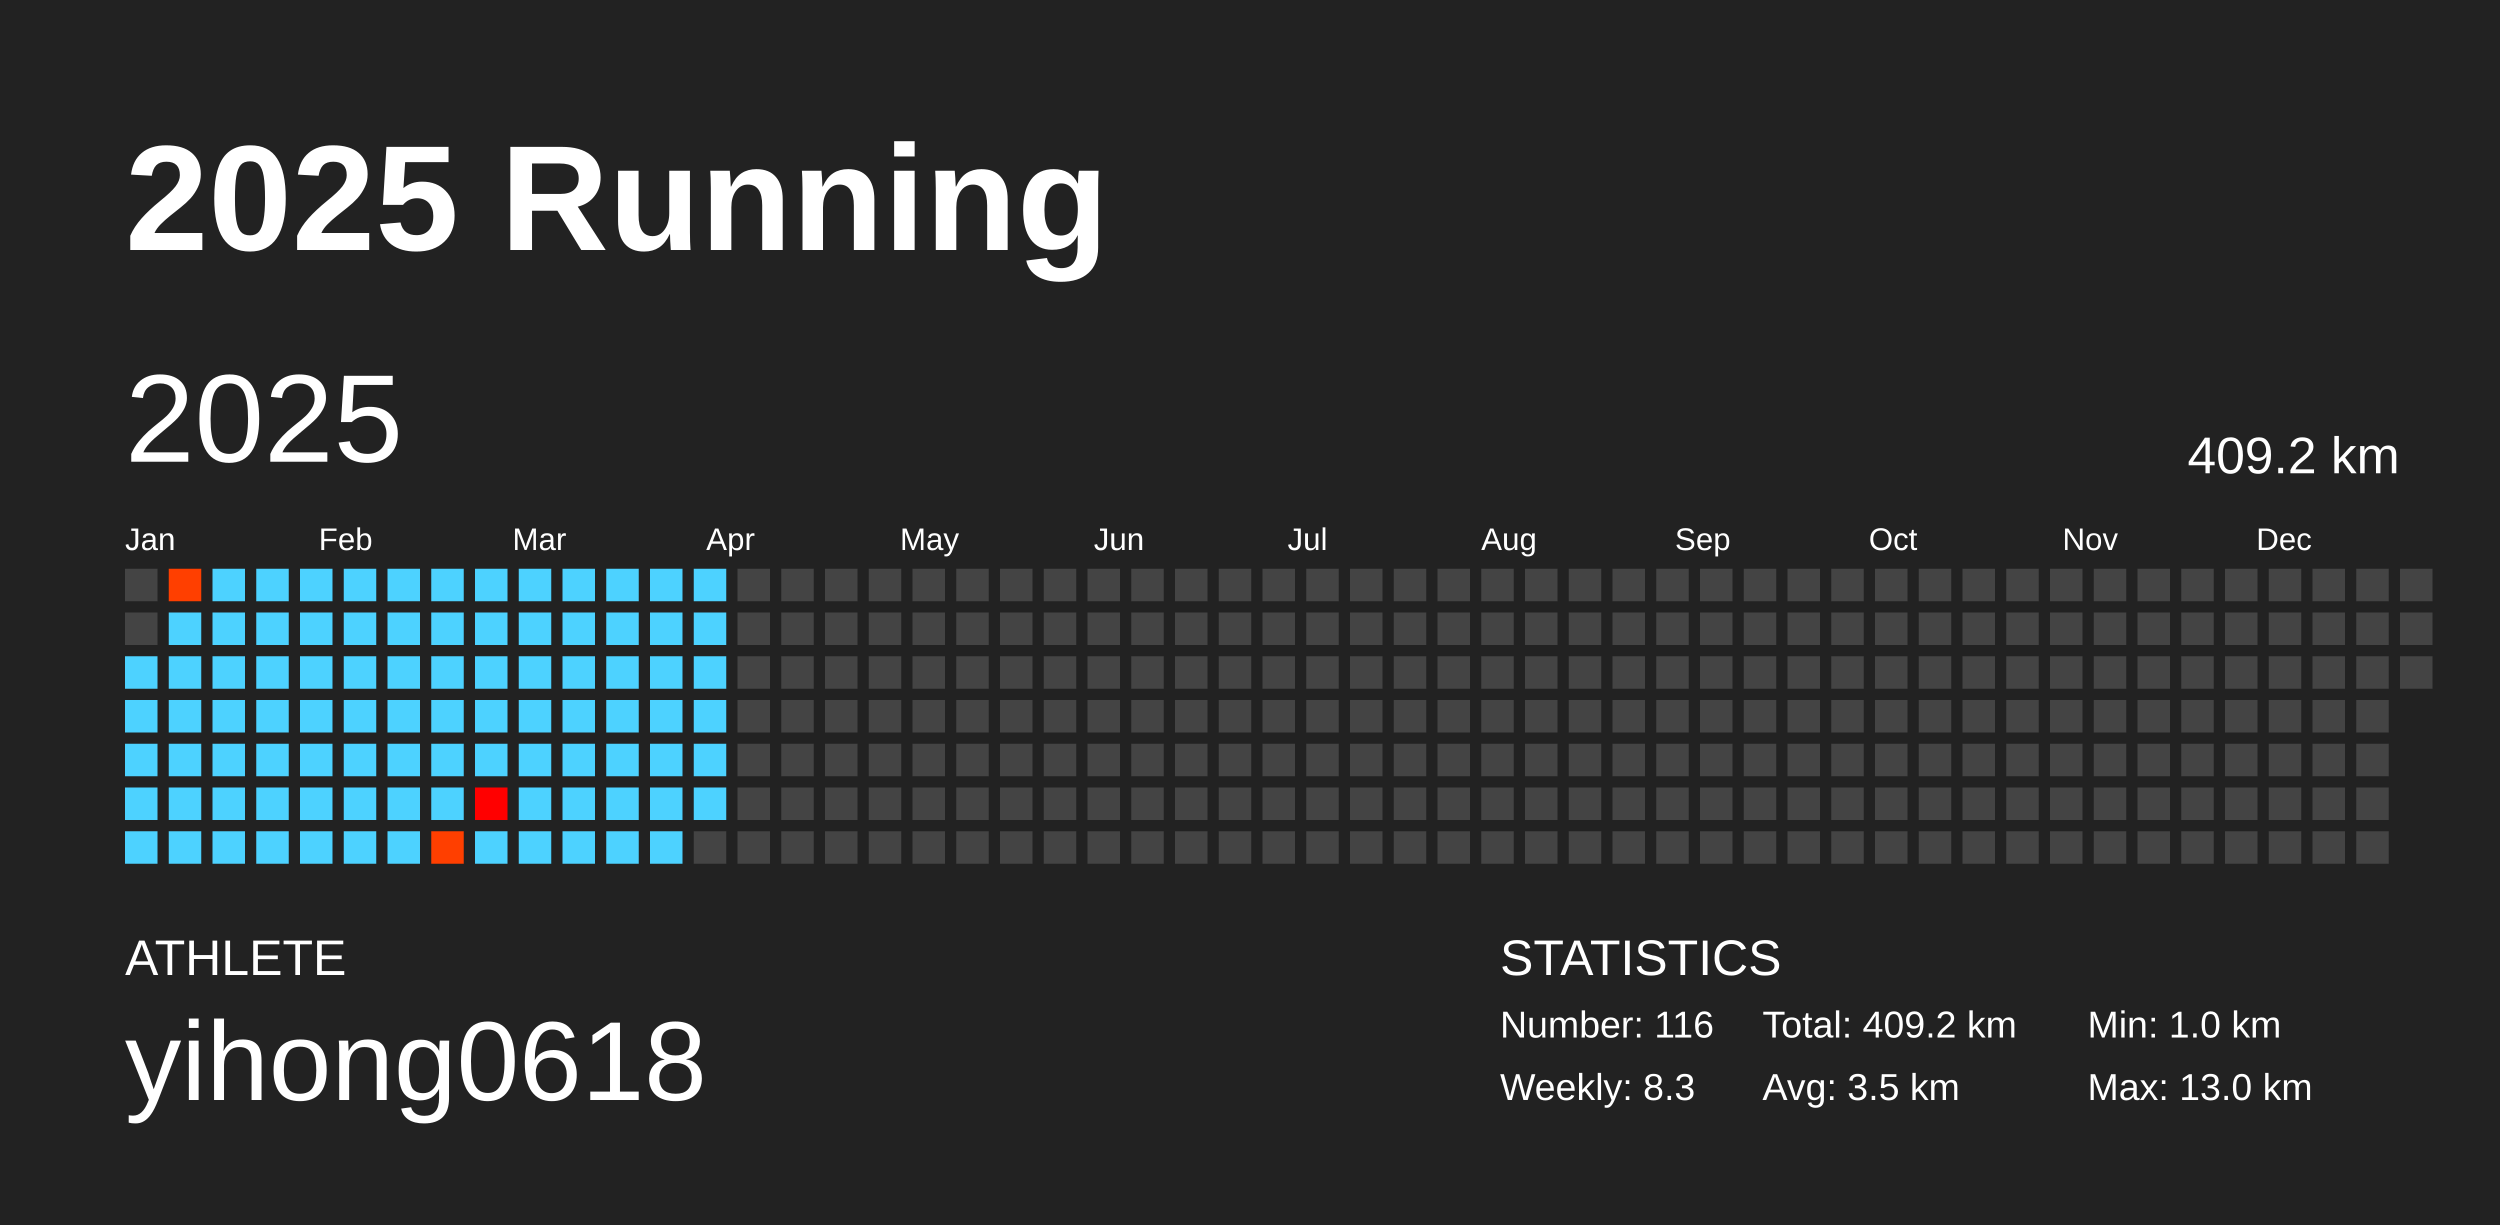
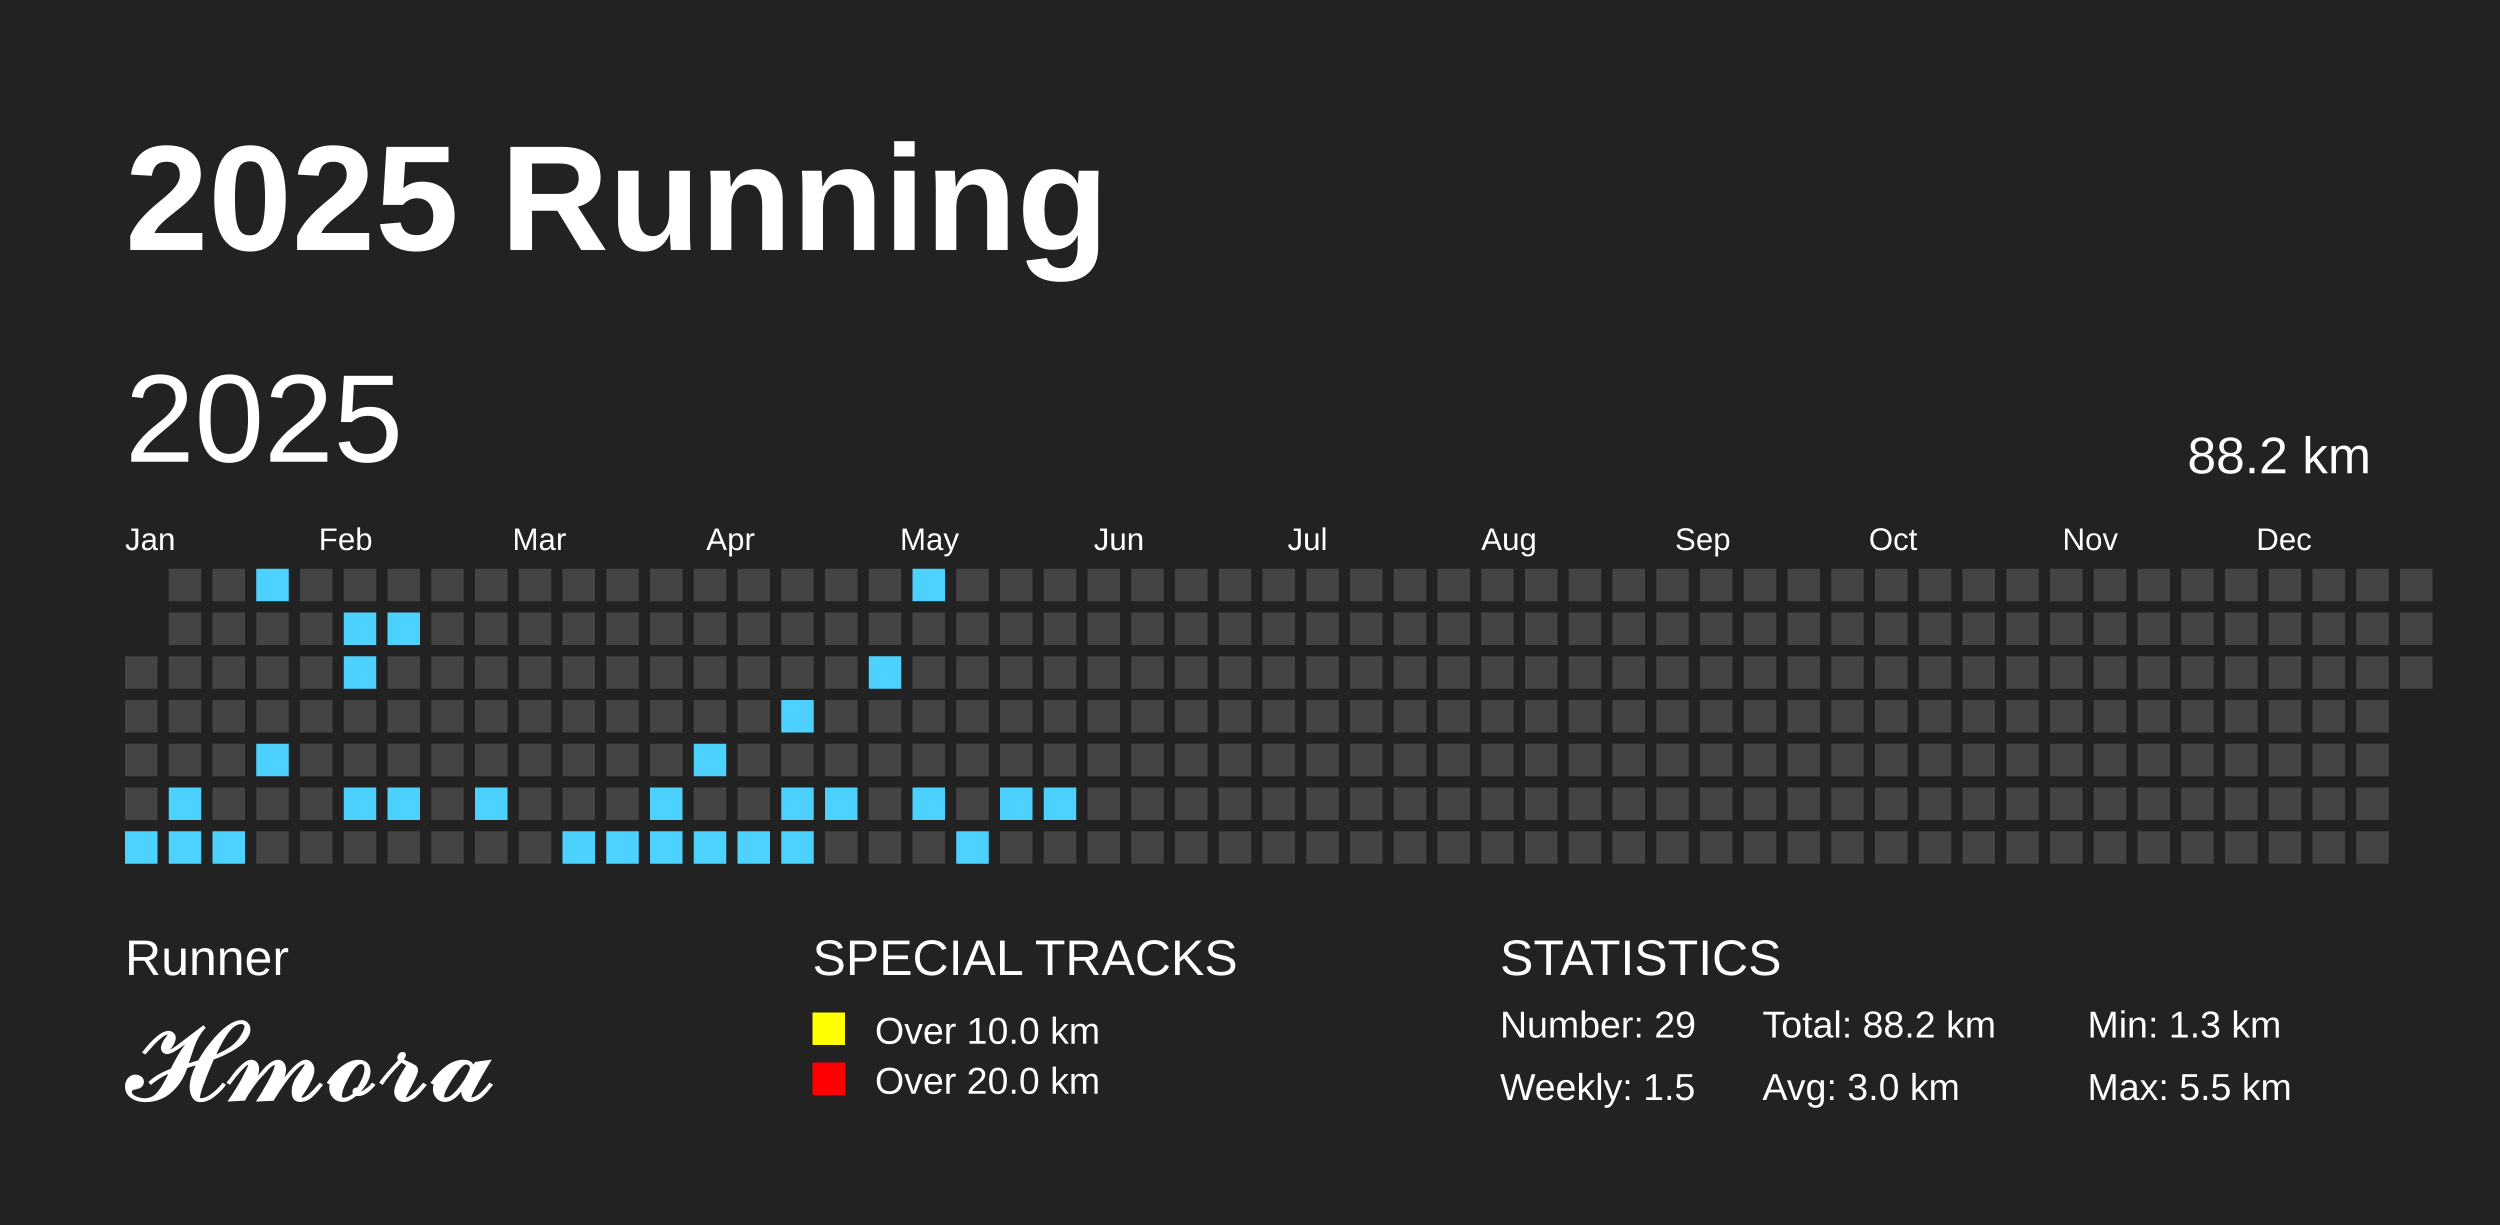
<svg xmlns="http://www.w3.org/2000/svg" baseProfile="full" height="98mm" version="1.1" viewBox="0,0,200,98" width="200mm">
  <defs />
  <rect fill="#222222" height="98" width="200" x="0" y="0" />
  <text fill="#FFFFFF" style="font-size:12px; font-family:Arial; font-weight:bold;" x="10" y="20">2025 Running</text>
-   <text fill="#FFFFFF" style="font-size:4px; font-family:Arial" x="10" y="78">ATHLETE</text>
-   <text fill="#FFFFFF" style="font-size:9px; font-family:Arial" x="10" y="88">yihong0618</text>
+   <text fill="#FFFFFF" style="font-size:4px; font-family:Arial" x="10" y="78">Runner</text>
+   <text fill="#FFFFFF" style="font-size:9px; font-family:Arial" x="10" y="88">𝓗𝓶𝓸𝓻𝓪</text>
+   <text fill="#FFFFFF" style="font-size:4px; font-family:Arial" x="65" y="78">SPECIAL TRACKS</text>
+   <rect fill="yellow" height="2.6" width="2.6" x="65" y="81" />
+   <text fill="#FFFFFF" style="font-size:3px; font-family:Arial" x="70" y="83.5">Over 10.0 km</text>
+   <rect fill="red" height="2.6" width="2.6" x="65" y="85" />
+   <text fill="#FFFFFF" style="font-size:3px; font-family:Arial" x="70" y="87.5">Over 20.0 km</text>
  <text fill="#FFFFFF" style="font-size:4px; font-family:Arial" x="120" y="78">STATISTICS</text>
-   <text fill="#FFFFFF" style="font-size:3px; font-family:Arial" x="120" y="83">Number: 116</text>
-   <text fill="#FFFFFF" style="font-size:3px; font-family:Arial" x="120" y="88">Weekly: 8.3</text>
-   <text fill="#FFFFFF" style="font-size:3px; font-family:Arial" x="141" y="83">Total: 409.2 km</text>
-   <text fill="#FFFFFF" style="font-size:3px; font-family:Arial" x="141" y="88">Avg: 3.5 km</text>
-   <text fill="#FFFFFF" style="font-size:3px; font-family:Arial" x="167" y="83">Min: 1.0 km</text>
-   <text fill="#FFFFFF" style="font-size:3px; font-family:Arial" x="167" y="88">Max: 13.0 km</text>
+   <text fill="#FFFFFF" style="font-size:3px; font-family:Arial" x="120" y="83">Number: 29</text>
+   <text fill="#FFFFFF" style="font-size:3px; font-family:Arial" x="120" y="88">Weekly: 1.5</text>
+   <text fill="#FFFFFF" style="font-size:3px; font-family:Arial" x="141" y="83">Total: 88.2 km</text>
+   <text fill="#FFFFFF" style="font-size:3px; font-family:Arial" x="141" y="88">Avg: 3.0 km</text>
+   <text fill="#FFFFFF" style="font-size:3px; font-family:Arial" x="167" y="83">Min: 1.3 km</text>
+   <text fill="#FFFFFF" style="font-size:3px; font-family:Arial" x="167" y="88">Max: 5.5 km</text>
  <text dominant-baseline="hanging" fill="#FFFFFF" style="font-size:10.0px; font-family:Arial;" x="10" y="30">2025</text>
-   <text dominant-baseline="hanging" fill="#FFFFFF" style="font-size:4.125px; font-family:Arial;" x="175" y="35">409.2 km</text>
+   <text dominant-baseline="hanging" fill="#FFFFFF" style="font-size:4.125px; font-family:Arial;" x="175" y="35">88.2 km</text>
  <text fill="#FFFFFF" style="font-size:2.5px; font-family:Arial" x="10.0" y="44">Jan</text>
  <text fill="#FFFFFF" style="font-size:2.5px; font-family:Arial" x="25.5" y="44">Feb</text>
  <text fill="#FFFFFF" style="font-size:2.5px; font-family:Arial" x="41.0" y="44">Mar</text>
  <text fill="#FFFFFF" style="font-size:2.5px; font-family:Arial" x="56.5" y="44">Apr</text>
  <text fill="#FFFFFF" style="font-size:2.5px; font-family:Arial" x="72.0" y="44">May</text>
  <text fill="#FFFFFF" style="font-size:2.5px; font-family:Arial" x="87.5" y="44">Jun</text>
  <text fill="#FFFFFF" style="font-size:2.5px; font-family:Arial" x="103.0" y="44">Jul</text>
  <text fill="#FFFFFF" style="font-size:2.5px; font-family:Arial" x="118.5" y="44">Aug</text>
  <text fill="#FFFFFF" style="font-size:2.5px; font-family:Arial" x="134.0" y="44">Sep</text>
  <text fill="#FFFFFF" style="font-size:2.5px; font-family:Arial" x="149.5" y="44">Oct</text>
  <text fill="#FFFFFF" style="font-size:2.5px; font-family:Arial" x="165.0" y="44">Nov</text>
  <text fill="#FFFFFF" style="font-size:2.5px; font-family:Arial" x="180.5" y="44">Dec</text>
-   <rect fill="#444444" height="2.6" width="2.6" x="10.0" y="45.5" />
-   <rect fill="#444444" height="2.6" width="2.6" x="10.0" y="49.0" />
-   <rect fill="#4dd2ff" height="2.6" width="2.6" x="10.0" y="52.5" />
-   <rect fill="#4dd2ff" height="2.6" width="2.6" x="10.0" y="56.0" />
-   <rect fill="#4dd2ff" height="2.6" width="2.6" x="10.0" y="59.5" />
-   <rect fill="#4dd2ff" height="2.6" width="2.6" x="10.0" y="63.0" />
-   <rect fill="#4dd2ff" height="2.6" width="2.6" x="10.0" y="66.5" />
-   <rect fill="#ff3f00" height="2.6" width="2.6" x="13.5" y="45.5" />
-   <rect fill="#4dd2ff" height="2.6" width="2.6" x="13.5" y="49.0" />
-   <rect fill="#4dd2ff" height="2.6" width="2.6" x="13.5" y="52.5" />
-   <rect fill="#4dd2ff" height="2.6" width="2.6" x="13.5" y="56.0" />
-   <rect fill="#4dd2ff" height="2.6" width="2.6" x="13.5" y="59.5" />
-   <rect fill="#4dd2ff" height="2.6" width="2.6" x="13.5" y="63.0" />
-   <rect fill="#4dd2ff" height="2.6" width="2.6" x="13.5" y="66.5" />
-   <rect fill="#4dd2ff" height="2.6" width="2.6" x="17.0" y="45.5" />
-   <rect fill="#4dd2ff" height="2.6" width="2.6" x="17.0" y="49.0" />
-   <rect fill="#4dd2ff" height="2.6" width="2.6" x="17.0" y="52.5" />
-   <rect fill="#4dd2ff" height="2.6" width="2.6" x="17.0" y="56.0" />
-   <rect fill="#4dd2ff" height="2.6" width="2.6" x="17.0" y="59.5" />
-   <rect fill="#4dd2ff" height="2.6" width="2.6" x="17.0" y="63.0" />
-   <rect fill="#4dd2ff" height="2.6" width="2.6" x="17.0" y="66.5" />
-   <rect fill="#4dd2ff" height="2.6" width="2.6" x="20.5" y="45.5" />
-   <rect fill="#4dd2ff" height="2.6" width="2.6" x="20.5" y="49.0" />
-   <rect fill="#4dd2ff" height="2.6" width="2.6" x="20.5" y="52.5" />
-   <rect fill="#4dd2ff" height="2.6" width="2.6" x="20.5" y="56.0" />
-   <rect fill="#4dd2ff" height="2.6" width="2.6" x="20.5" y="59.5" />
-   <rect fill="#4dd2ff" height="2.6" width="2.6" x="20.5" y="63.0" />
-   <rect fill="#4dd2ff" height="2.6" width="2.6" x="20.5" y="66.5" />
-   <rect fill="#4dd2ff" height="2.6" width="2.6" x="24.0" y="45.5" />
-   <rect fill="#4dd2ff" height="2.6" width="2.6" x="24.0" y="49.0" />
-   <rect fill="#4dd2ff" height="2.6" width="2.6" x="24.0" y="52.5" />
-   <rect fill="#4dd2ff" height="2.6" width="2.6" x="24.0" y="56.0" />
-   <rect fill="#4dd2ff" height="2.6" width="2.6" x="24.0" y="59.5" />
-   <rect fill="#4dd2ff" height="2.6" width="2.6" x="24.0" y="63.0" />
-   <rect fill="#4dd2ff" height="2.6" width="2.6" x="24.0" y="66.5" />
-   <rect fill="#4dd2ff" height="2.6" width="2.6" x="27.5" y="45.5" />
-   <rect fill="#4dd2ff" height="2.6" width="2.6" x="27.5" y="49.0" />
-   <rect fill="#4dd2ff" height="2.6" width="2.6" x="27.5" y="52.5" />
-   <rect fill="#4dd2ff" height="2.6" width="2.6" x="27.5" y="56.0" />
-   <rect fill="#4dd2ff" height="2.6" width="2.6" x="27.5" y="59.5" />
-   <rect fill="#4dd2ff" height="2.6" width="2.6" x="27.5" y="63.0" />
-   <rect fill="#4dd2ff" height="2.6" width="2.6" x="27.5" y="66.5" />
-   <rect fill="#4dd2ff" height="2.6" width="2.6" x="31.0" y="45.5" />
-   <rect fill="#4dd2ff" height="2.6" width="2.6" x="31.0" y="49.0" />
-   <rect fill="#4dd2ff" height="2.6" width="2.6" x="31.0" y="52.5" />
-   <rect fill="#4dd2ff" height="2.6" width="2.6" x="31.0" y="56.0" />
-   <rect fill="#4dd2ff" height="2.6" width="2.6" x="31.0" y="59.5" />
-   <rect fill="#4dd2ff" height="2.6" width="2.6" x="31.0" y="63.0" />
-   <rect fill="#4dd2ff" height="2.6" width="2.6" x="31.0" y="66.5" />
-   <rect fill="#4dd2ff" height="2.6" width="2.6" x="34.5" y="45.5" />
-   <rect fill="#4dd2ff" height="2.6" width="2.6" x="34.5" y="49.0" />
-   <rect fill="#4dd2ff" height="2.6" width="2.6" x="34.5" y="52.5" />
-   <rect fill="#4dd2ff" height="2.6" width="2.6" x="34.5" y="56.0" />
-   <rect fill="#4dd2ff" height="2.6" width="2.6" x="34.5" y="59.5" />
-   <rect fill="#4dd2ff" height="2.6" width="2.6" x="34.5" y="63.0" />
-   <rect fill="#ff3f00" height="2.6" width="2.6" x="34.5" y="66.5" />
-   <rect fill="#4dd2ff" height="2.6" width="2.6" x="38.0" y="45.5" />
-   <rect fill="#4dd2ff" height="2.6" width="2.6" x="38.0" y="49.0" />
-   <rect fill="#4dd2ff" height="2.6" width="2.6" x="38.0" y="52.5" />
-   <rect fill="#4dd2ff" height="2.6" width="2.6" x="38.0" y="56.0" />
-   <rect fill="#4dd2ff" height="2.6" width="2.6" x="38.0" y="59.5" />
-   <rect fill="#ff0000" height="2.6" width="2.6" x="38.0" y="63.0" />
-   <rect fill="#4dd2ff" height="2.6" width="2.6" x="38.0" y="66.5" />
-   <rect fill="#4dd2ff" height="2.6" width="2.6" x="41.5" y="45.5" />
-   <rect fill="#4dd2ff" height="2.6" width="2.6" x="41.5" y="49.0" />
-   <rect fill="#4dd2ff" height="2.6" width="2.6" x="41.5" y="52.5" />
-   <rect fill="#4dd2ff" height="2.6" width="2.6" x="41.5" y="56.0" />
-   <rect fill="#4dd2ff" height="2.6" width="2.6" x="41.5" y="59.5" />
-   <rect fill="#4dd2ff" height="2.6" width="2.6" x="41.5" y="63.0" />
-   <rect fill="#4dd2ff" height="2.6" width="2.6" x="41.5" y="66.5" />
-   <rect fill="#4dd2ff" height="2.6" width="2.6" x="45.0" y="45.5" />
-   <rect fill="#4dd2ff" height="2.6" width="2.6" x="45.0" y="49.0" />
-   <rect fill="#4dd2ff" height="2.6" width="2.6" x="45.0" y="52.5" />
-   <rect fill="#4dd2ff" height="2.6" width="2.6" x="45.0" y="56.0" />
-   <rect fill="#4dd2ff" height="2.6" width="2.6" x="45.0" y="59.5" />
-   <rect fill="#4dd2ff" height="2.6" width="2.6" x="45.0" y="63.0" />
-   <rect fill="#4dd2ff" height="2.6" width="2.6" x="45.0" y="66.5" />
-   <rect fill="#4dd2ff" height="2.6" width="2.6" x="48.5" y="45.5" />
-   <rect fill="#4dd2ff" height="2.6" width="2.6" x="48.5" y="49.0" />
-   <rect fill="#4dd2ff" height="2.6" width="2.6" x="48.5" y="52.5" />
-   <rect fill="#4dd2ff" height="2.6" width="2.6" x="48.5" y="56.0" />
-   <rect fill="#4dd2ff" height="2.6" width="2.6" x="48.5" y="59.5" />
-   <rect fill="#4dd2ff" height="2.6" width="2.6" x="48.5" y="63.0" />
-   <rect fill="#4dd2ff" height="2.6" width="2.6" x="48.5" y="66.5" />
-   <rect fill="#4dd2ff" height="2.6" width="2.6" x="52.0" y="45.5" />
-   <rect fill="#4dd2ff" height="2.6" width="2.6" x="52.0" y="49.0" />
-   <rect fill="#4dd2ff" height="2.6" width="2.6" x="52.0" y="52.5" />
-   <rect fill="#4dd2ff" height="2.6" width="2.6" x="52.0" y="56.0" />
-   <rect fill="#4dd2ff" height="2.6" width="2.6" x="52.0" y="59.5" />
-   <rect fill="#4dd2ff" height="2.6" width="2.6" x="52.0" y="63.0" />
-   <rect fill="#4dd2ff" height="2.6" width="2.6" x="52.0" y="66.5" />
-   <rect fill="#4dd2ff" height="2.6" width="2.6" x="55.5" y="45.5" />
-   <rect fill="#4dd2ff" height="2.6" width="2.6" x="55.5" y="49.0" />
-   <rect fill="#4dd2ff" height="2.6" width="2.6" x="55.5" y="52.5" />
-   <rect fill="#4dd2ff" height="2.6" width="2.6" x="55.5" y="56.0" />
-   <rect fill="#4dd2ff" height="2.6" width="2.6" x="55.5" y="59.5" />
-   <rect fill="#4dd2ff" height="2.6" width="2.6" x="55.5" y="63.0" />
-   <rect fill="#444444" height="2.6" width="2.6" x="55.5" y="66.5" />
+   <rect fill="#444444" height="2.6" width="2.6" x="10.0" y="52.5" />
+   <rect fill="#444444" height="2.6" width="2.6" x="10.0" y="56.0" />
+   <rect fill="#444444" height="2.6" width="2.6" x="10.0" y="59.5" />
+   <rect fill="#444444" height="2.6" width="2.6" x="10.0" y="63.0" />
+   <rect fill="#4DD2FF" height="2.6" width="2.6" x="10.0" y="66.5" />
+   <rect fill="#444444" height="2.6" width="2.6" x="13.5" y="45.5" />
+   <rect fill="#444444" height="2.6" width="2.6" x="13.5" y="49.0" />
+   <rect fill="#444444" height="2.6" width="2.6" x="13.5" y="52.5" />
+   <rect fill="#444444" height="2.6" width="2.6" x="13.5" y="56.0" />
+   <rect fill="#444444" height="2.6" width="2.6" x="13.5" y="59.5" />
+   <rect fill="#4DD2FF" height="2.6" width="2.6" x="13.5" y="63.0" />
+   <rect fill="#4DD2FF" height="2.6" width="2.6" x="13.5" y="66.5" />
+   <rect fill="#444444" height="2.6" width="2.6" x="17.0" y="45.5" />
+   <rect fill="#444444" height="2.6" width="2.6" x="17.0" y="49.0" />
+   <rect fill="#444444" height="2.6" width="2.6" x="17.0" y="52.5" />
+   <rect fill="#444444" height="2.6" width="2.6" x="17.0" y="56.0" />
+   <rect fill="#444444" height="2.6" width="2.6" x="17.0" y="59.5" />
+   <rect fill="#444444" height="2.6" width="2.6" x="17.0" y="63.0" />
+   <rect fill="#4DD2FF" height="2.6" width="2.6" x="17.0" y="66.5" />
+   <rect fill="#4DD2FF" height="2.6" width="2.6" x="20.5" y="45.5" />
+   <rect fill="#444444" height="2.6" width="2.6" x="20.5" y="49.0" />
+   <rect fill="#444444" height="2.6" width="2.6" x="20.5" y="52.5" />
+   <rect fill="#444444" height="2.6" width="2.6" x="20.5" y="56.0" />
+   <rect fill="#4DD2FF" height="2.6" width="2.6" x="20.5" y="59.5" />
+   <rect fill="#444444" height="2.6" width="2.6" x="20.5" y="63.0" />
+   <rect fill="#444444" height="2.6" width="2.6" x="20.5" y="66.5" />
+   <rect fill="#444444" height="2.6" width="2.6" x="24.0" y="45.5" />
+   <rect fill="#444444" height="2.6" width="2.6" x="24.0" y="49.0" />
+   <rect fill="#444444" height="2.6" width="2.6" x="24.0" y="52.5" />
+   <rect fill="#444444" height="2.6" width="2.6" x="24.0" y="56.0" />
+   <rect fill="#444444" height="2.6" width="2.6" x="24.0" y="59.5" />
+   <rect fill="#444444" height="2.6" width="2.6" x="24.0" y="63.0" />
+   <rect fill="#444444" height="2.6" width="2.6" x="24.0" y="66.5" />
+   <rect fill="#444444" height="2.6" width="2.6" x="27.5" y="45.5" />
+   <rect fill="#4DD2FF" height="2.6" width="2.6" x="27.5" y="49.0" />
+   <rect fill="#4DD2FF" height="2.6" width="2.6" x="27.5" y="52.5" />
+   <rect fill="#444444" height="2.6" width="2.6" x="27.5" y="56.0" />
+   <rect fill="#444444" height="2.6" width="2.6" x="27.5" y="59.5" />
+   <rect fill="#4DD2FF" height="2.6" width="2.6" x="27.5" y="63.0" />
+   <rect fill="#444444" height="2.6" width="2.6" x="27.5" y="66.5" />
+   <rect fill="#444444" height="2.6" width="2.6" x="31.0" y="45.5" />
+   <rect fill="#4DD2FF" height="2.6" width="2.6" x="31.0" y="49.0" />
+   <rect fill="#444444" height="2.6" width="2.6" x="31.0" y="52.5" />
+   <rect fill="#444444" height="2.6" width="2.6" x="31.0" y="56.0" />
+   <rect fill="#444444" height="2.6" width="2.6" x="31.0" y="59.5" />
+   <rect fill="#4DD2FF" height="2.6" width="2.6" x="31.0" y="63.0" />
+   <rect fill="#444444" height="2.6" width="2.6" x="31.0" y="66.5" />
+   <rect fill="#444444" height="2.6" width="2.6" x="34.5" y="45.5" />
+   <rect fill="#444444" height="2.6" width="2.6" x="34.5" y="49.0" />
+   <rect fill="#444444" height="2.6" width="2.6" x="34.5" y="52.5" />
+   <rect fill="#444444" height="2.6" width="2.6" x="34.5" y="56.0" />
+   <rect fill="#444444" height="2.6" width="2.6" x="34.5" y="59.5" />
+   <rect fill="#444444" height="2.6" width="2.6" x="34.5" y="63.0" />
+   <rect fill="#444444" height="2.6" width="2.6" x="34.5" y="66.5" />
+   <rect fill="#444444" height="2.6" width="2.6" x="38.0" y="45.5" />
+   <rect fill="#444444" height="2.6" width="2.6" x="38.0" y="49.0" />
+   <rect fill="#444444" height="2.6" width="2.6" x="38.0" y="52.5" />
+   <rect fill="#444444" height="2.6" width="2.6" x="38.0" y="56.0" />
+   <rect fill="#444444" height="2.6" width="2.6" x="38.0" y="59.5" />
+   <rect fill="#4DD2FF" height="2.6" width="2.6" x="38.0" y="63.0" />
+   <rect fill="#444444" height="2.6" width="2.6" x="38.0" y="66.5" />
+   <rect fill="#444444" height="2.6" width="2.6" x="41.5" y="45.5" />
+   <rect fill="#444444" height="2.6" width="2.6" x="41.5" y="49.0" />
+   <rect fill="#444444" height="2.6" width="2.6" x="41.5" y="52.5" />
+   <rect fill="#444444" height="2.6" width="2.6" x="41.5" y="56.0" />
+   <rect fill="#444444" height="2.6" width="2.6" x="41.5" y="59.5" />
+   <rect fill="#444444" height="2.6" width="2.6" x="41.5" y="63.0" />
+   <rect fill="#444444" height="2.6" width="2.6" x="41.5" y="66.5" />
+   <rect fill="#444444" height="2.6" width="2.6" x="45.0" y="45.5" />
+   <rect fill="#444444" height="2.6" width="2.6" x="45.0" y="49.0" />
+   <rect fill="#444444" height="2.6" width="2.6" x="45.0" y="52.5" />
+   <rect fill="#444444" height="2.6" width="2.6" x="45.0" y="56.0" />
+   <rect fill="#444444" height="2.6" width="2.6" x="45.0" y="59.5" />
+   <rect fill="#444444" height="2.6" width="2.6" x="45.0" y="63.0" />
+   <rect fill="#4DD2FF" height="2.6" width="2.6" x="45.0" y="66.5" />
+   <rect fill="#444444" height="2.6" width="2.6" x="48.5" y="45.5" />
+   <rect fill="#444444" height="2.6" width="2.6" x="48.5" y="49.0" />
+   <rect fill="#444444" height="2.6" width="2.6" x="48.5" y="52.5" />
+   <rect fill="#444444" height="2.6" width="2.6" x="48.5" y="56.0" />
+   <rect fill="#444444" height="2.6" width="2.6" x="48.5" y="59.5" />
+   <rect fill="#444444" height="2.6" width="2.6" x="48.5" y="63.0" />
+   <rect fill="#4DD2FF" height="2.6" width="2.6" x="48.5" y="66.5" />
+   <rect fill="#444444" height="2.6" width="2.6" x="52.0" y="45.5" />
+   <rect fill="#444444" height="2.6" width="2.6" x="52.0" y="49.0" />
+   <rect fill="#444444" height="2.6" width="2.6" x="52.0" y="52.5" />
+   <rect fill="#444444" height="2.6" width="2.6" x="52.0" y="56.0" />
+   <rect fill="#444444" height="2.6" width="2.6" x="52.0" y="59.5" />
+   <rect fill="#4DD2FF" height="2.6" width="2.6" x="52.0" y="63.0" />
+   <rect fill="#4DD2FF" height="2.6" width="2.6" x="52.0" y="66.5" />
+   <rect fill="#444444" height="2.6" width="2.6" x="55.5" y="45.5" />
+   <rect fill="#444444" height="2.6" width="2.6" x="55.5" y="49.0" />
+   <rect fill="#444444" height="2.6" width="2.6" x="55.5" y="52.5" />
+   <rect fill="#444444" height="2.6" width="2.6" x="55.5" y="56.0" />
+   <rect fill="#4DD2FF" height="2.6" width="2.6" x="55.5" y="59.5" />
+   <rect fill="#444444" height="2.6" width="2.6" x="55.5" y="63.0" />
+   <rect fill="#4DD2FF" height="2.6" width="2.6" x="55.5" y="66.5" />
  <rect fill="#444444" height="2.6" width="2.6" x="59.0" y="45.5" />
  <rect fill="#444444" height="2.6" width="2.6" x="59.0" y="49.0" />
  <rect fill="#444444" height="2.6" width="2.6" x="59.0" y="52.5" />
  <rect fill="#444444" height="2.6" width="2.6" x="59.0" y="56.0" />
  <rect fill="#444444" height="2.6" width="2.6" x="59.0" y="59.5" />
  <rect fill="#444444" height="2.6" width="2.6" x="59.0" y="63.0" />
-   <rect fill="#444444" height="2.6" width="2.6" x="59.0" y="66.5" />
+   <rect fill="#4DD2FF" height="2.6" width="2.6" x="59.0" y="66.5" />
  <rect fill="#444444" height="2.6" width="2.6" x="62.5" y="45.5" />
  <rect fill="#444444" height="2.6" width="2.6" x="62.5" y="49.0" />
  <rect fill="#444444" height="2.6" width="2.6" x="62.5" y="52.5" />
-   <rect fill="#444444" height="2.6" width="2.6" x="62.5" y="56.0" />
+   <rect fill="#4DD2FF" height="2.6" width="2.6" x="62.5" y="56.0" />
  <rect fill="#444444" height="2.6" width="2.6" x="62.5" y="59.5" />
-   <rect fill="#444444" height="2.6" width="2.6" x="62.5" y="63.0" />
-   <rect fill="#444444" height="2.6" width="2.6" x="62.5" y="66.5" />
+   <rect fill="#4DD2FF" height="2.6" width="2.6" x="62.5" y="63.0" />
+   <rect fill="#4DD2FF" height="2.6" width="2.6" x="62.5" y="66.5" />
  <rect fill="#444444" height="2.6" width="2.6" x="66.0" y="45.5" />
  <rect fill="#444444" height="2.6" width="2.6" x="66.0" y="49.0" />
  <rect fill="#444444" height="2.6" width="2.6" x="66.0" y="52.5" />
  <rect fill="#444444" height="2.6" width="2.6" x="66.0" y="56.0" />
  <rect fill="#444444" height="2.6" width="2.6" x="66.0" y="59.5" />
-   <rect fill="#444444" height="2.6" width="2.6" x="66.0" y="63.0" />
+   <rect fill="#4DD2FF" height="2.6" width="2.6" x="66.0" y="63.0" />
  <rect fill="#444444" height="2.6" width="2.6" x="66.0" y="66.5" />
  <rect fill="#444444" height="2.6" width="2.6" x="69.5" y="45.5" />
  <rect fill="#444444" height="2.6" width="2.6" x="69.5" y="49.0" />
-   <rect fill="#444444" height="2.6" width="2.6" x="69.5" y="52.5" />
+   <rect fill="#4DD2FF" height="2.6" width="2.6" x="69.5" y="52.5" />
  <rect fill="#444444" height="2.6" width="2.6" x="69.5" y="56.0" />
  <rect fill="#444444" height="2.6" width="2.6" x="69.5" y="59.5" />
  <rect fill="#444444" height="2.6" width="2.6" x="69.5" y="63.0" />
  <rect fill="#444444" height="2.6" width="2.6" x="69.5" y="66.5" />
-   <rect fill="#444444" height="2.6" width="2.6" x="73.0" y="45.5" />
+   <rect fill="#4DD2FF" height="2.6" width="2.6" x="73.0" y="45.5" />
  <rect fill="#444444" height="2.6" width="2.6" x="73.0" y="49.0" />
  <rect fill="#444444" height="2.6" width="2.6" x="73.0" y="52.5" />
  <rect fill="#444444" height="2.6" width="2.6" x="73.0" y="56.0" />
  <rect fill="#444444" height="2.6" width="2.6" x="73.0" y="59.5" />
-   <rect fill="#444444" height="2.6" width="2.6" x="73.0" y="63.0" />
+   <rect fill="#4DD2FF" height="2.6" width="2.6" x="73.0" y="63.0" />
  <rect fill="#444444" height="2.6" width="2.6" x="73.0" y="66.5" />
  <rect fill="#444444" height="2.6" width="2.6" x="76.5" y="45.5" />
  <rect fill="#444444" height="2.6" width="2.6" x="76.5" y="49.0" />
  <rect fill="#444444" height="2.6" width="2.6" x="76.5" y="52.5" />
  <rect fill="#444444" height="2.6" width="2.6" x="76.5" y="56.0" />
  <rect fill="#444444" height="2.6" width="2.6" x="76.5" y="59.5" />
  <rect fill="#444444" height="2.6" width="2.6" x="76.5" y="63.0" />
-   <rect fill="#444444" height="2.6" width="2.6" x="76.5" y="66.5" />
+   <rect fill="#4DD2FF" height="2.6" width="2.6" x="76.5" y="66.5" />
  <rect fill="#444444" height="2.6" width="2.6" x="80.0" y="45.5" />
  <rect fill="#444444" height="2.6" width="2.6" x="80.0" y="49.0" />
  <rect fill="#444444" height="2.6" width="2.6" x="80.0" y="52.5" />
  <rect fill="#444444" height="2.6" width="2.6" x="80.0" y="56.0" />
  <rect fill="#444444" height="2.6" width="2.6" x="80.0" y="59.5" />
-   <rect fill="#444444" height="2.6" width="2.6" x="80.0" y="63.0" />
+   <rect fill="#4DD2FF" height="2.6" width="2.6" x="80.0" y="63.0" />
  <rect fill="#444444" height="2.6" width="2.6" x="80.0" y="66.5" />
  <rect fill="#444444" height="2.6" width="2.6" x="83.5" y="45.5" />
  <rect fill="#444444" height="2.6" width="2.6" x="83.5" y="49.0" />
  <rect fill="#444444" height="2.6" width="2.6" x="83.5" y="52.5" />
  <rect fill="#444444" height="2.6" width="2.6" x="83.5" y="56.0" />
  <rect fill="#444444" height="2.6" width="2.6" x="83.5" y="59.5" />
-   <rect fill="#444444" height="2.6" width="2.6" x="83.5" y="63.0" />
+   <rect fill="#4DD2FF" height="2.6" width="2.6" x="83.5" y="63.0" />
  <rect fill="#444444" height="2.6" width="2.6" x="83.5" y="66.5" />
  <rect fill="#444444" height="2.6" width="2.6" x="87.0" y="45.5" />
  <rect fill="#444444" height="2.6" width="2.6" x="87.0" y="49.0" />
  <rect fill="#444444" height="2.6" width="2.6" x="87.0" y="52.5" />
  <rect fill="#444444" height="2.6" width="2.6" x="87.0" y="56.0" />
  <rect fill="#444444" height="2.6" width="2.6" x="87.0" y="59.5" />
  <rect fill="#444444" height="2.6" width="2.6" x="87.0" y="63.0" />
  <rect fill="#444444" height="2.6" width="2.6" x="87.0" y="66.5" />
  <rect fill="#444444" height="2.6" width="2.6" x="90.5" y="45.5" />
  <rect fill="#444444" height="2.6" width="2.6" x="90.5" y="49.0" />
  <rect fill="#444444" height="2.6" width="2.6" x="90.5" y="52.5" />
  <rect fill="#444444" height="2.6" width="2.6" x="90.5" y="56.0" />
  <rect fill="#444444" height="2.6" width="2.6" x="90.5" y="59.5" />
  <rect fill="#444444" height="2.6" width="2.6" x="90.5" y="63.0" />
  <rect fill="#444444" height="2.6" width="2.6" x="90.5" y="66.5" />
  <rect fill="#444444" height="2.6" width="2.6" x="94.0" y="45.5" />
  <rect fill="#444444" height="2.6" width="2.6" x="94.0" y="49.0" />
  <rect fill="#444444" height="2.6" width="2.6" x="94.0" y="52.5" />
  <rect fill="#444444" height="2.6" width="2.6" x="94.0" y="56.0" />
  <rect fill="#444444" height="2.6" width="2.6" x="94.0" y="59.5" />
  <rect fill="#444444" height="2.6" width="2.6" x="94.0" y="63.0" />
  <rect fill="#444444" height="2.6" width="2.6" x="94.0" y="66.5" />
  <rect fill="#444444" height="2.6" width="2.6" x="97.5" y="45.5" />
  <rect fill="#444444" height="2.6" width="2.6" x="97.5" y="49.0" />
  <rect fill="#444444" height="2.6" width="2.6" x="97.5" y="52.5" />
  <rect fill="#444444" height="2.6" width="2.6" x="97.5" y="56.0" />
  <rect fill="#444444" height="2.6" width="2.6" x="97.5" y="59.5" />
  <rect fill="#444444" height="2.6" width="2.6" x="97.5" y="63.0" />
  <rect fill="#444444" height="2.6" width="2.6" x="97.5" y="66.5" />
  <rect fill="#444444" height="2.6" width="2.6" x="101.0" y="45.5" />
  <rect fill="#444444" height="2.6" width="2.6" x="101.0" y="49.0" />
  <rect fill="#444444" height="2.6" width="2.6" x="101.0" y="52.5" />
  <rect fill="#444444" height="2.6" width="2.6" x="101.0" y="56.0" />
  <rect fill="#444444" height="2.6" width="2.6" x="101.0" y="59.5" />
  <rect fill="#444444" height="2.6" width="2.6" x="101.0" y="63.0" />
  <rect fill="#444444" height="2.6" width="2.6" x="101.0" y="66.5" />
  <rect fill="#444444" height="2.6" width="2.6" x="104.5" y="45.5" />
  <rect fill="#444444" height="2.6" width="2.6" x="104.5" y="49.0" />
  <rect fill="#444444" height="2.6" width="2.6" x="104.5" y="52.5" />
  <rect fill="#444444" height="2.6" width="2.6" x="104.5" y="56.0" />
  <rect fill="#444444" height="2.6" width="2.6" x="104.5" y="59.5" />
  <rect fill="#444444" height="2.6" width="2.6" x="104.5" y="63.0" />
  <rect fill="#444444" height="2.6" width="2.6" x="104.5" y="66.5" />
  <rect fill="#444444" height="2.6" width="2.6" x="108.0" y="45.5" />
  <rect fill="#444444" height="2.6" width="2.6" x="108.0" y="49.0" />
  <rect fill="#444444" height="2.6" width="2.6" x="108.0" y="52.5" />
  <rect fill="#444444" height="2.6" width="2.6" x="108.0" y="56.0" />
  <rect fill="#444444" height="2.6" width="2.6" x="108.0" y="59.5" />
  <rect fill="#444444" height="2.6" width="2.6" x="108.0" y="63.0" />
  <rect fill="#444444" height="2.6" width="2.6" x="108.0" y="66.5" />
  <rect fill="#444444" height="2.6" width="2.6" x="111.5" y="45.5" />
  <rect fill="#444444" height="2.6" width="2.6" x="111.5" y="49.0" />
  <rect fill="#444444" height="2.6" width="2.6" x="111.5" y="52.5" />
  <rect fill="#444444" height="2.6" width="2.6" x="111.5" y="56.0" />
  <rect fill="#444444" height="2.6" width="2.6" x="111.5" y="59.5" />
  <rect fill="#444444" height="2.6" width="2.6" x="111.5" y="63.0" />
  <rect fill="#444444" height="2.6" width="2.6" x="111.5" y="66.5" />
  <rect fill="#444444" height="2.6" width="2.6" x="115.0" y="45.5" />
  <rect fill="#444444" height="2.6" width="2.6" x="115.0" y="49.0" />
  <rect fill="#444444" height="2.6" width="2.6" x="115.0" y="52.5" />
  <rect fill="#444444" height="2.6" width="2.6" x="115.0" y="56.0" />
  <rect fill="#444444" height="2.6" width="2.6" x="115.0" y="59.5" />
  <rect fill="#444444" height="2.6" width="2.6" x="115.0" y="63.0" />
  <rect fill="#444444" height="2.6" width="2.6" x="115.0" y="66.5" />
  <rect fill="#444444" height="2.6" width="2.6" x="118.5" y="45.5" />
  <rect fill="#444444" height="2.6" width="2.6" x="118.5" y="49.0" />
  <rect fill="#444444" height="2.6" width="2.6" x="118.5" y="52.5" />
  <rect fill="#444444" height="2.6" width="2.6" x="118.5" y="56.0" />
  <rect fill="#444444" height="2.6" width="2.6" x="118.5" y="59.5" />
  <rect fill="#444444" height="2.6" width="2.6" x="118.5" y="63.0" />
  <rect fill="#444444" height="2.6" width="2.6" x="118.5" y="66.5" />
  <rect fill="#444444" height="2.6" width="2.6" x="122.0" y="45.5" />
  <rect fill="#444444" height="2.6" width="2.6" x="122.0" y="49.0" />
  <rect fill="#444444" height="2.6" width="2.6" x="122.0" y="52.5" />
  <rect fill="#444444" height="2.6" width="2.6" x="122.0" y="56.0" />
  <rect fill="#444444" height="2.6" width="2.6" x="122.0" y="59.5" />
  <rect fill="#444444" height="2.6" width="2.6" x="122.0" y="63.0" />
  <rect fill="#444444" height="2.6" width="2.6" x="122.0" y="66.5" />
  <rect fill="#444444" height="2.6" width="2.6" x="125.5" y="45.5" />
  <rect fill="#444444" height="2.6" width="2.6" x="125.5" y="49.0" />
  <rect fill="#444444" height="2.6" width="2.6" x="125.5" y="52.5" />
  <rect fill="#444444" height="2.6" width="2.6" x="125.5" y="56.0" />
  <rect fill="#444444" height="2.6" width="2.6" x="125.5" y="59.5" />
  <rect fill="#444444" height="2.6" width="2.6" x="125.5" y="63.0" />
  <rect fill="#444444" height="2.6" width="2.6" x="125.5" y="66.5" />
  <rect fill="#444444" height="2.6" width="2.6" x="129.0" y="45.5" />
  <rect fill="#444444" height="2.6" width="2.6" x="129.0" y="49.0" />
  <rect fill="#444444" height="2.6" width="2.6" x="129.0" y="52.5" />
  <rect fill="#444444" height="2.6" width="2.6" x="129.0" y="56.0" />
  <rect fill="#444444" height="2.6" width="2.6" x="129.0" y="59.5" />
  <rect fill="#444444" height="2.6" width="2.6" x="129.0" y="63.0" />
  <rect fill="#444444" height="2.6" width="2.6" x="129.0" y="66.5" />
  <rect fill="#444444" height="2.6" width="2.6" x="132.5" y="45.5" />
  <rect fill="#444444" height="2.6" width="2.6" x="132.5" y="49.0" />
  <rect fill="#444444" height="2.6" width="2.6" x="132.5" y="52.5" />
  <rect fill="#444444" height="2.6" width="2.6" x="132.5" y="56.0" />
  <rect fill="#444444" height="2.6" width="2.6" x="132.5" y="59.5" />
  <rect fill="#444444" height="2.6" width="2.6" x="132.5" y="63.0" />
  <rect fill="#444444" height="2.6" width="2.6" x="132.5" y="66.5" />
  <rect fill="#444444" height="2.6" width="2.6" x="136.0" y="45.5" />
  <rect fill="#444444" height="2.6" width="2.6" x="136.0" y="49.0" />
  <rect fill="#444444" height="2.6" width="2.6" x="136.0" y="52.5" />
  <rect fill="#444444" height="2.6" width="2.6" x="136.0" y="56.0" />
  <rect fill="#444444" height="2.6" width="2.6" x="136.0" y="59.5" />
  <rect fill="#444444" height="2.6" width="2.6" x="136.0" y="63.0" />
  <rect fill="#444444" height="2.6" width="2.6" x="136.0" y="66.5" />
  <rect fill="#444444" height="2.6" width="2.6" x="139.5" y="45.5" />
  <rect fill="#444444" height="2.6" width="2.6" x="139.5" y="49.0" />
  <rect fill="#444444" height="2.6" width="2.6" x="139.5" y="52.5" />
  <rect fill="#444444" height="2.6" width="2.6" x="139.5" y="56.0" />
  <rect fill="#444444" height="2.6" width="2.6" x="139.5" y="59.5" />
  <rect fill="#444444" height="2.6" width="2.6" x="139.5" y="63.0" />
  <rect fill="#444444" height="2.6" width="2.6" x="139.5" y="66.5" />
  <rect fill="#444444" height="2.6" width="2.6" x="143.0" y="45.5" />
  <rect fill="#444444" height="2.6" width="2.6" x="143.0" y="49.0" />
  <rect fill="#444444" height="2.6" width="2.6" x="143.0" y="52.5" />
  <rect fill="#444444" height="2.6" width="2.6" x="143.0" y="56.0" />
  <rect fill="#444444" height="2.6" width="2.6" x="143.0" y="59.5" />
  <rect fill="#444444" height="2.6" width="2.6" x="143.0" y="63.0" />
  <rect fill="#444444" height="2.6" width="2.6" x="143.0" y="66.5" />
  <rect fill="#444444" height="2.6" width="2.6" x="146.5" y="45.5" />
  <rect fill="#444444" height="2.6" width="2.6" x="146.5" y="49.0" />
  <rect fill="#444444" height="2.6" width="2.6" x="146.5" y="52.5" />
  <rect fill="#444444" height="2.6" width="2.6" x="146.5" y="56.0" />
  <rect fill="#444444" height="2.6" width="2.6" x="146.5" y="59.5" />
  <rect fill="#444444" height="2.6" width="2.6" x="146.5" y="63.0" />
  <rect fill="#444444" height="2.6" width="2.6" x="146.5" y="66.5" />
  <rect fill="#444444" height="2.6" width="2.6" x="150.0" y="45.5" />
  <rect fill="#444444" height="2.6" width="2.6" x="150.0" y="49.0" />
  <rect fill="#444444" height="2.6" width="2.6" x="150.0" y="52.5" />
  <rect fill="#444444" height="2.6" width="2.6" x="150.0" y="56.0" />
  <rect fill="#444444" height="2.6" width="2.6" x="150.0" y="59.5" />
  <rect fill="#444444" height="2.6" width="2.6" x="150.0" y="63.0" />
  <rect fill="#444444" height="2.6" width="2.6" x="150.0" y="66.5" />
  <rect fill="#444444" height="2.6" width="2.6" x="153.5" y="45.5" />
  <rect fill="#444444" height="2.6" width="2.6" x="153.5" y="49.0" />
  <rect fill="#444444" height="2.6" width="2.6" x="153.5" y="52.5" />
  <rect fill="#444444" height="2.6" width="2.6" x="153.5" y="56.0" />
  <rect fill="#444444" height="2.6" width="2.6" x="153.5" y="59.5" />
  <rect fill="#444444" height="2.6" width="2.6" x="153.5" y="63.0" />
  <rect fill="#444444" height="2.6" width="2.6" x="153.5" y="66.5" />
  <rect fill="#444444" height="2.6" width="2.6" x="157.0" y="45.5" />
  <rect fill="#444444" height="2.6" width="2.6" x="157.0" y="49.0" />
  <rect fill="#444444" height="2.6" width="2.6" x="157.0" y="52.5" />
  <rect fill="#444444" height="2.6" width="2.6" x="157.0" y="56.0" />
  <rect fill="#444444" height="2.6" width="2.6" x="157.0" y="59.5" />
  <rect fill="#444444" height="2.6" width="2.6" x="157.0" y="63.0" />
  <rect fill="#444444" height="2.6" width="2.6" x="157.0" y="66.5" />
  <rect fill="#444444" height="2.6" width="2.6" x="160.5" y="45.5" />
  <rect fill="#444444" height="2.6" width="2.6" x="160.5" y="49.0" />
  <rect fill="#444444" height="2.6" width="2.6" x="160.5" y="52.5" />
  <rect fill="#444444" height="2.6" width="2.6" x="160.5" y="56.0" />
  <rect fill="#444444" height="2.6" width="2.6" x="160.5" y="59.5" />
  <rect fill="#444444" height="2.6" width="2.6" x="160.5" y="63.0" />
  <rect fill="#444444" height="2.6" width="2.6" x="160.5" y="66.5" />
  <rect fill="#444444" height="2.6" width="2.6" x="164.0" y="45.5" />
  <rect fill="#444444" height="2.6" width="2.6" x="164.0" y="49.0" />
  <rect fill="#444444" height="2.6" width="2.6" x="164.0" y="52.5" />
  <rect fill="#444444" height="2.6" width="2.6" x="164.0" y="56.0" />
  <rect fill="#444444" height="2.6" width="2.6" x="164.0" y="59.5" />
  <rect fill="#444444" height="2.6" width="2.6" x="164.0" y="63.0" />
  <rect fill="#444444" height="2.6" width="2.6" x="164.0" y="66.5" />
  <rect fill="#444444" height="2.6" width="2.6" x="167.5" y="45.5" />
  <rect fill="#444444" height="2.6" width="2.6" x="167.5" y="49.0" />
  <rect fill="#444444" height="2.6" width="2.6" x="167.5" y="52.5" />
  <rect fill="#444444" height="2.6" width="2.6" x="167.5" y="56.0" />
  <rect fill="#444444" height="2.6" width="2.6" x="167.5" y="59.5" />
  <rect fill="#444444" height="2.6" width="2.6" x="167.5" y="63.0" />
  <rect fill="#444444" height="2.6" width="2.6" x="167.5" y="66.5" />
  <rect fill="#444444" height="2.6" width="2.6" x="171.0" y="45.5" />
  <rect fill="#444444" height="2.6" width="2.6" x="171.0" y="49.0" />
  <rect fill="#444444" height="2.6" width="2.6" x="171.0" y="52.5" />
  <rect fill="#444444" height="2.6" width="2.6" x="171.0" y="56.0" />
  <rect fill="#444444" height="2.6" width="2.6" x="171.0" y="59.5" />
  <rect fill="#444444" height="2.6" width="2.6" x="171.0" y="63.0" />
  <rect fill="#444444" height="2.6" width="2.6" x="171.0" y="66.5" />
  <rect fill="#444444" height="2.6" width="2.6" x="174.5" y="45.5" />
  <rect fill="#444444" height="2.6" width="2.6" x="174.5" y="49.0" />
  <rect fill="#444444" height="2.6" width="2.6" x="174.5" y="52.5" />
  <rect fill="#444444" height="2.6" width="2.6" x="174.5" y="56.0" />
  <rect fill="#444444" height="2.6" width="2.6" x="174.5" y="59.5" />
  <rect fill="#444444" height="2.6" width="2.6" x="174.5" y="63.0" />
  <rect fill="#444444" height="2.6" width="2.6" x="174.5" y="66.5" />
  <rect fill="#444444" height="2.6" width="2.6" x="178.0" y="45.5" />
  <rect fill="#444444" height="2.6" width="2.6" x="178.0" y="49.0" />
  <rect fill="#444444" height="2.6" width="2.6" x="178.0" y="52.5" />
  <rect fill="#444444" height="2.6" width="2.6" x="178.0" y="56.0" />
  <rect fill="#444444" height="2.6" width="2.6" x="178.0" y="59.5" />
  <rect fill="#444444" height="2.6" width="2.6" x="178.0" y="63.0" />
  <rect fill="#444444" height="2.6" width="2.6" x="178.0" y="66.5" />
  <rect fill="#444444" height="2.6" width="2.6" x="181.5" y="45.5" />
  <rect fill="#444444" height="2.6" width="2.6" x="181.5" y="49.0" />
  <rect fill="#444444" height="2.6" width="2.6" x="181.5" y="52.5" />
  <rect fill="#444444" height="2.6" width="2.6" x="181.5" y="56.0" />
  <rect fill="#444444" height="2.6" width="2.6" x="181.5" y="59.5" />
  <rect fill="#444444" height="2.6" width="2.6" x="181.5" y="63.0" />
  <rect fill="#444444" height="2.6" width="2.6" x="181.5" y="66.5" />
  <rect fill="#444444" height="2.6" width="2.6" x="185.0" y="45.5" />
  <rect fill="#444444" height="2.6" width="2.6" x="185.0" y="49.0" />
  <rect fill="#444444" height="2.6" width="2.6" x="185.0" y="52.5" />
  <rect fill="#444444" height="2.6" width="2.6" x="185.0" y="56.0" />
  <rect fill="#444444" height="2.6" width="2.6" x="185.0" y="59.5" />
  <rect fill="#444444" height="2.6" width="2.6" x="185.0" y="63.0" />
  <rect fill="#444444" height="2.6" width="2.6" x="185.0" y="66.5" />
  <rect fill="#444444" height="2.6" width="2.6" x="188.5" y="45.5" />
  <rect fill="#444444" height="2.6" width="2.6" x="188.5" y="49.0" />
  <rect fill="#444444" height="2.6" width="2.6" x="188.5" y="52.5" />
  <rect fill="#444444" height="2.6" width="2.6" x="188.5" y="56.0" />
  <rect fill="#444444" height="2.6" width="2.6" x="188.5" y="59.5" />
  <rect fill="#444444" height="2.6" width="2.6" x="188.5" y="63.0" />
  <rect fill="#444444" height="2.6" width="2.6" x="188.5" y="66.5" />
  <rect fill="#444444" height="2.6" width="2.6" x="192.0" y="45.5" />
  <rect fill="#444444" height="2.6" width="2.6" x="192.0" y="49.0" />
  <rect fill="#444444" height="2.6" width="2.6" x="192.0" y="52.5" />
</svg>
